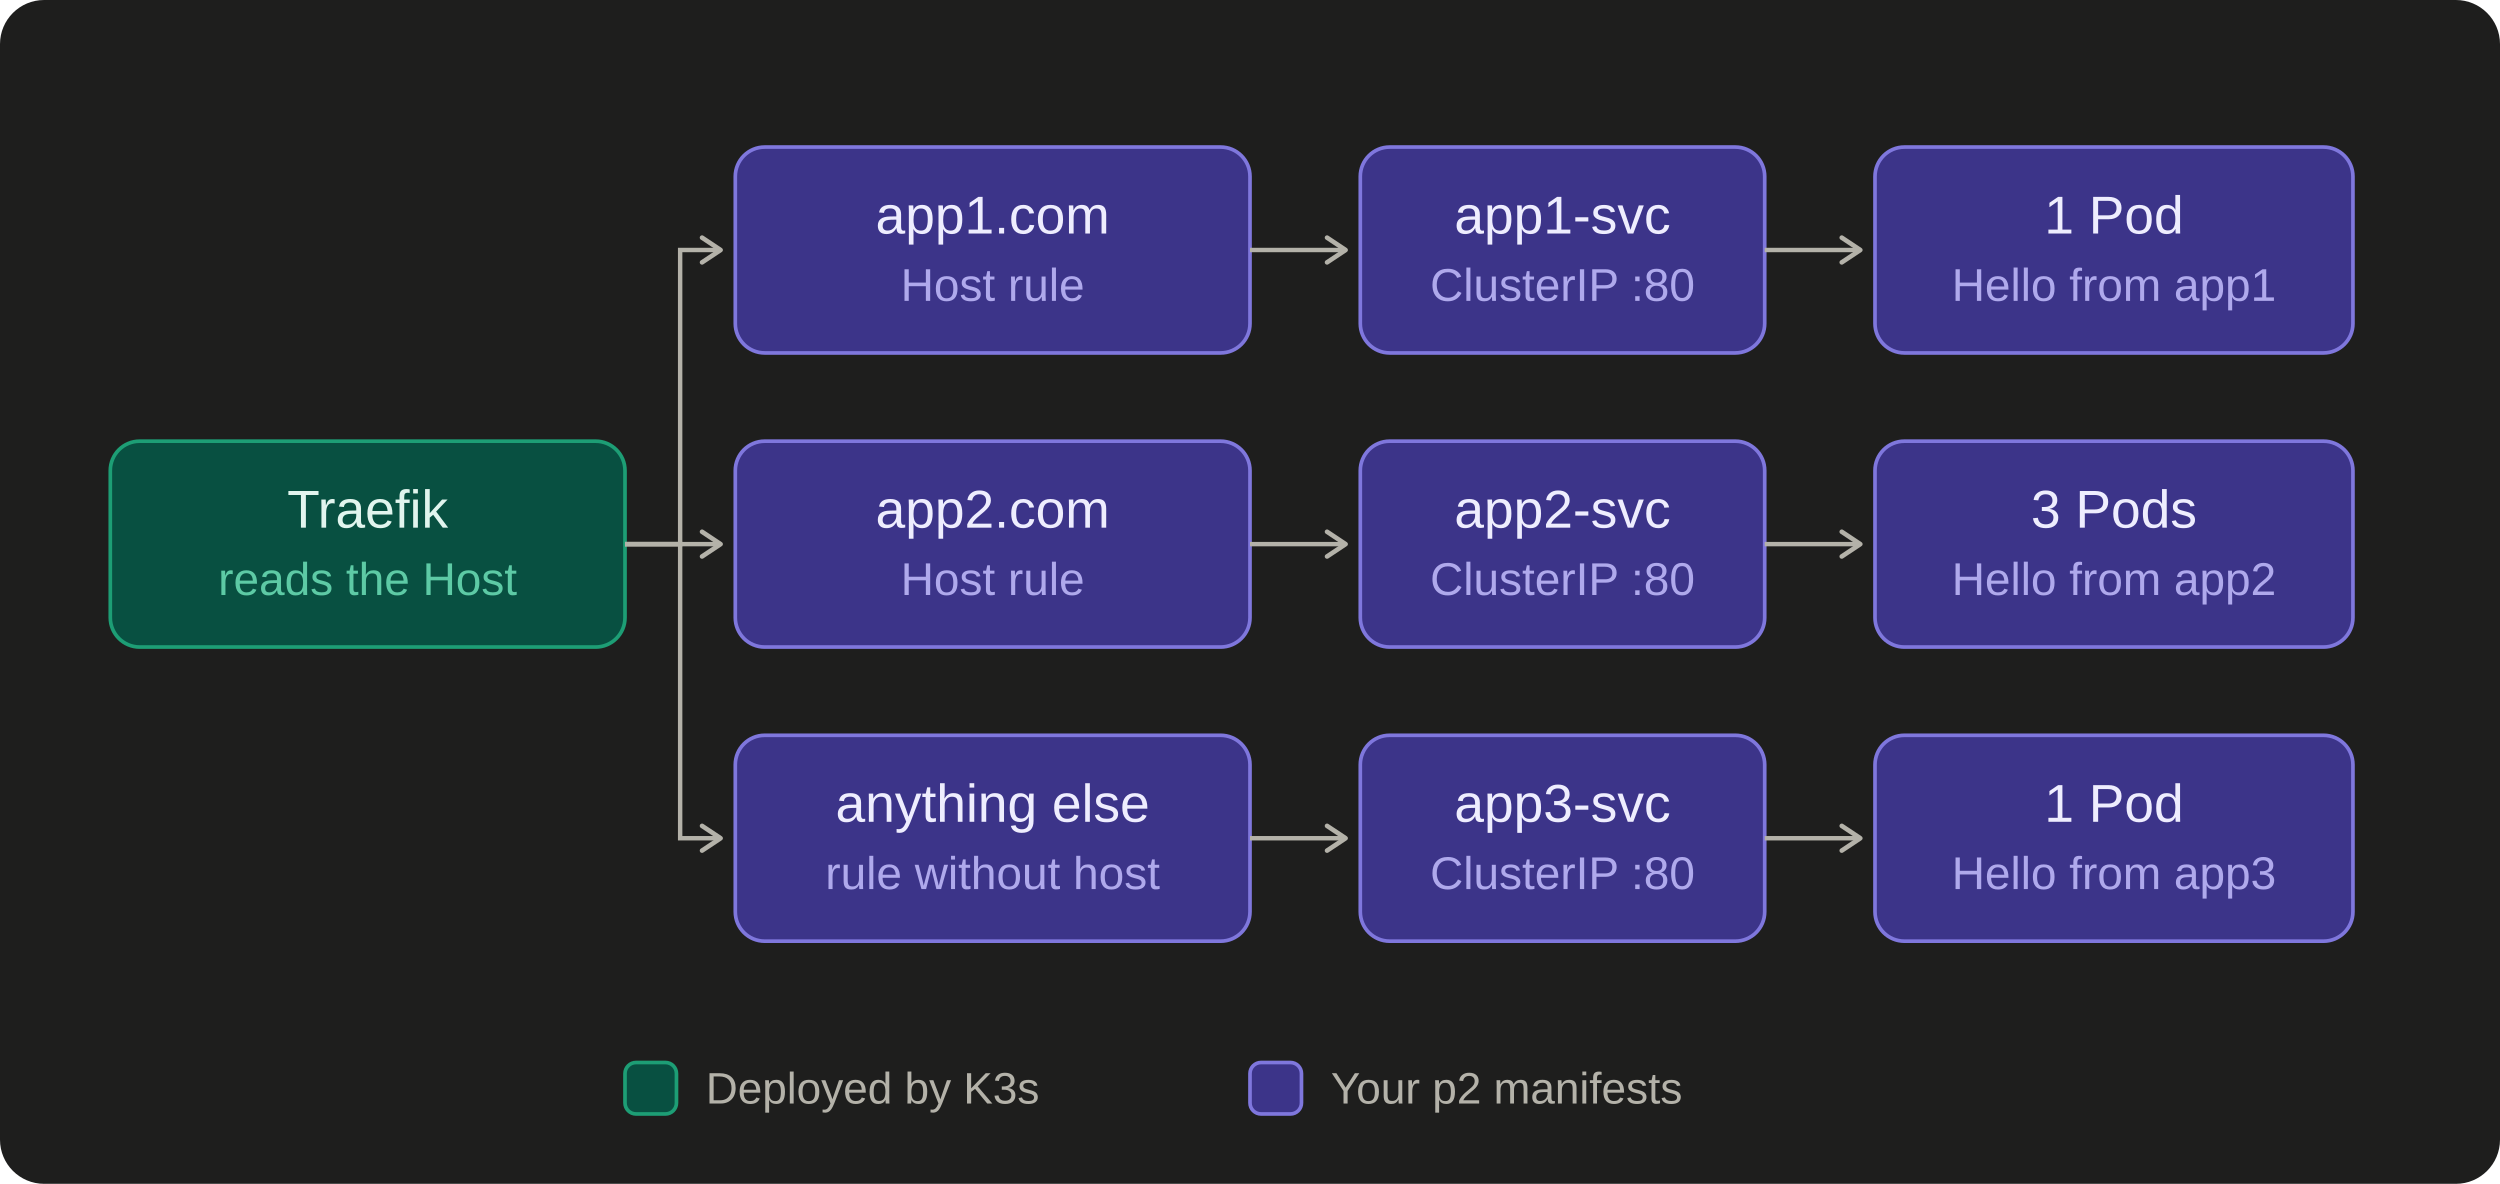
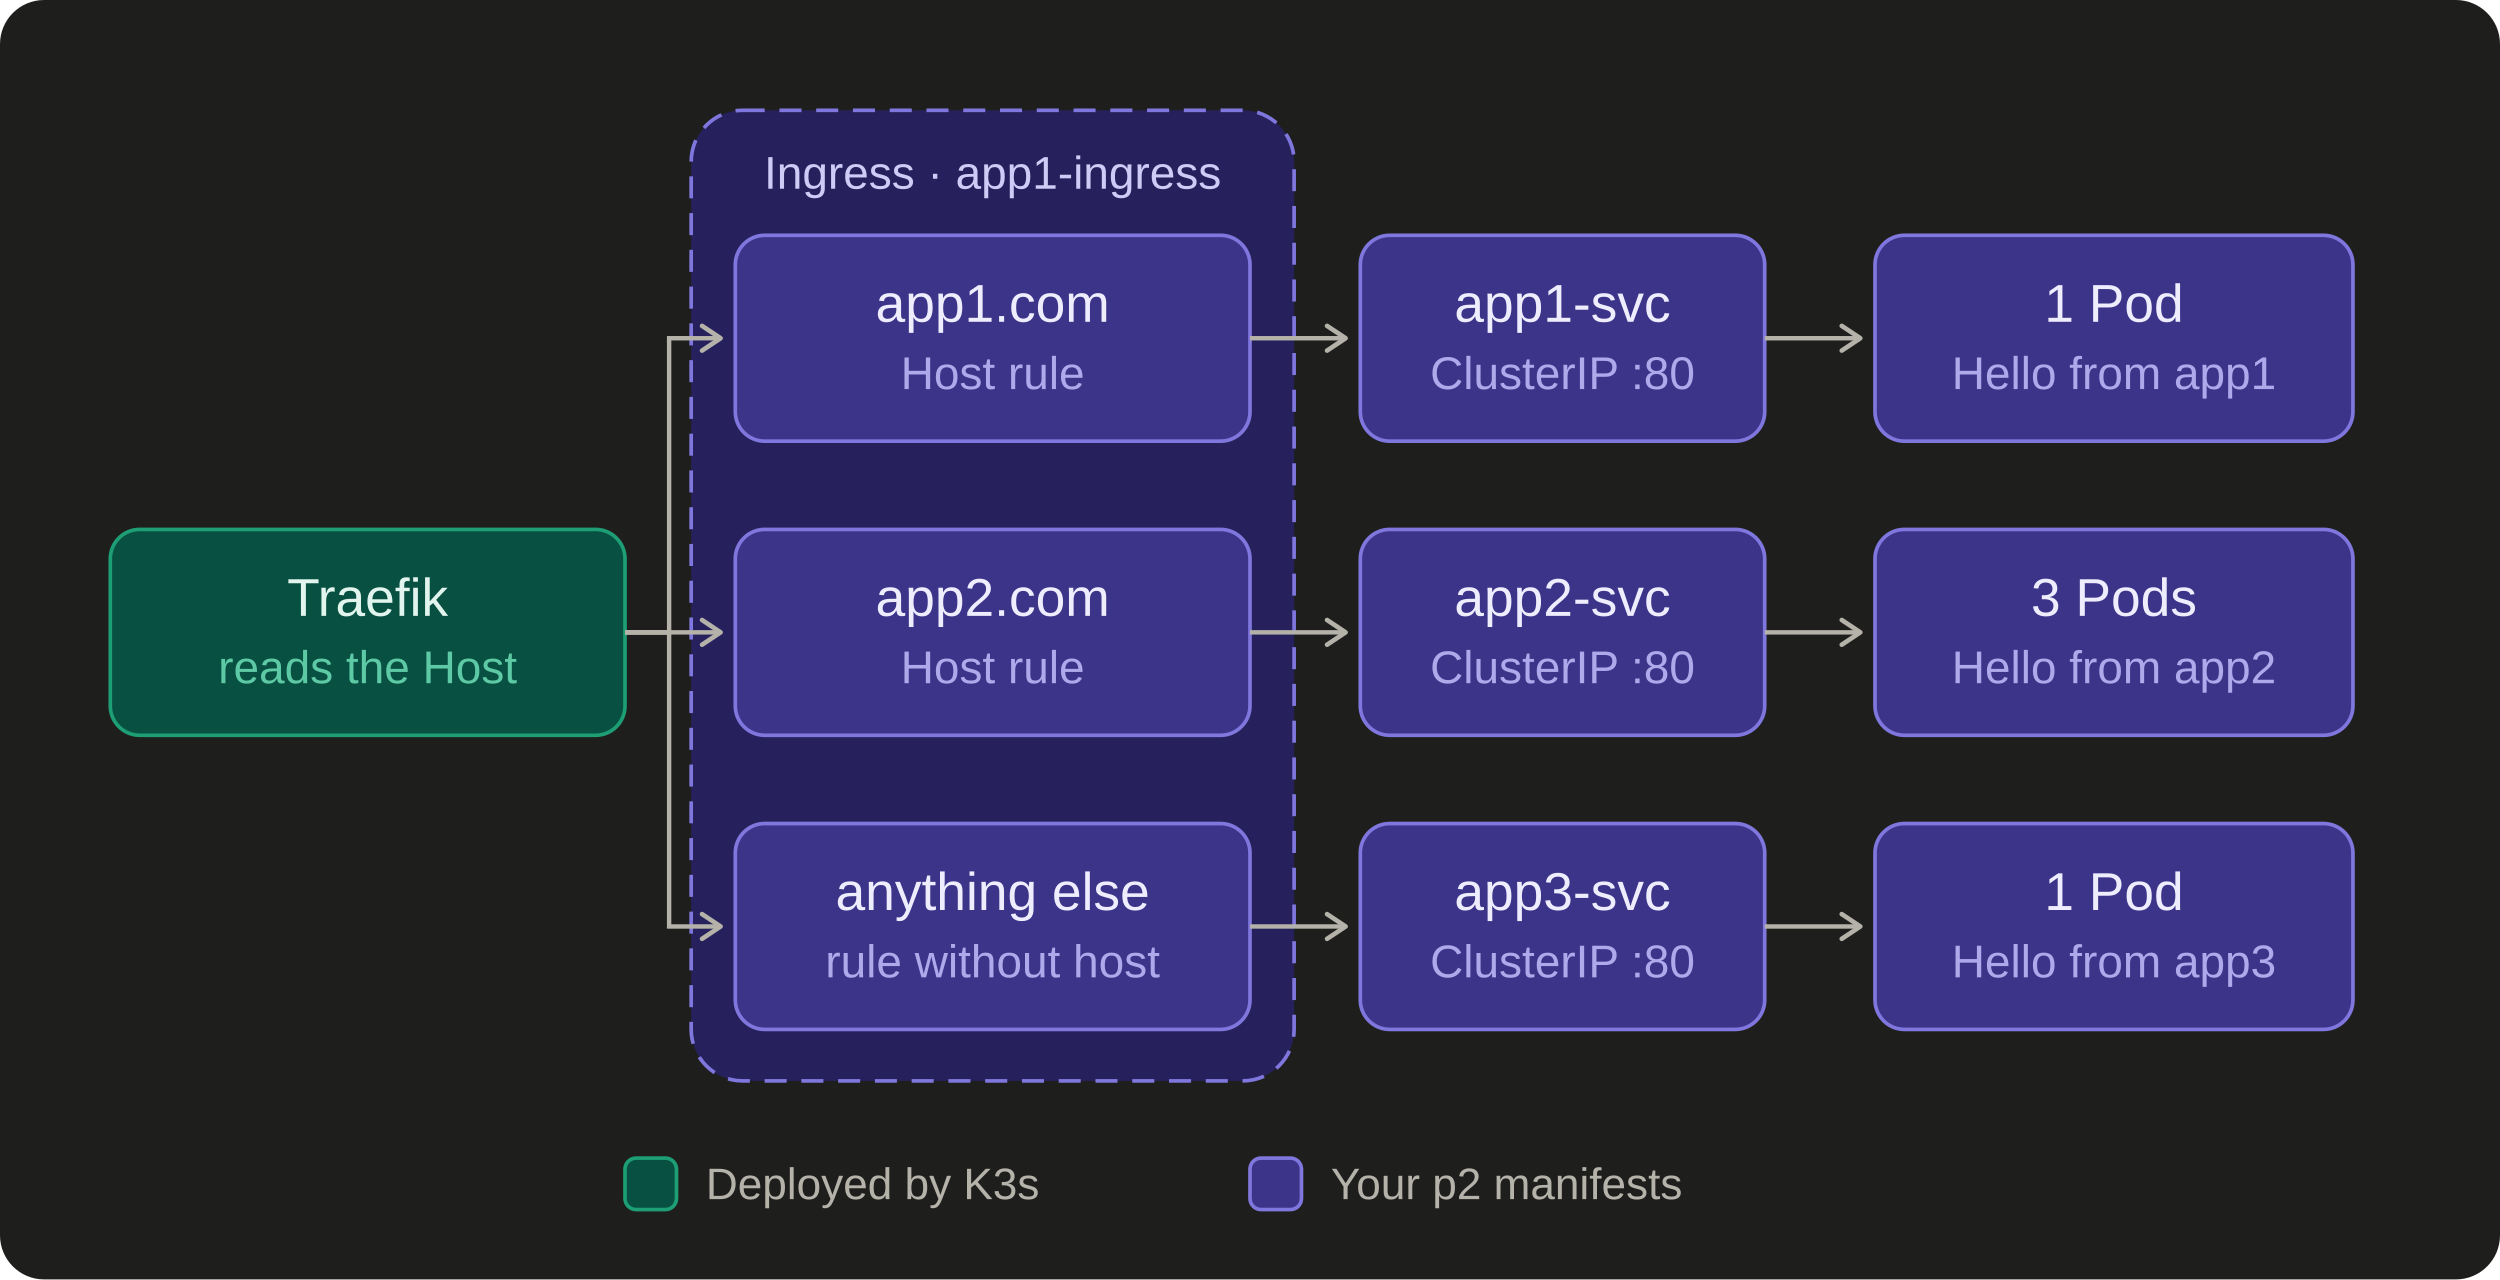
- <svg xmlns="http://www.w3.org/2000/svg" width="680" height="322" viewBox="0 0 680 322" role="img">
+ <svg xmlns="http://www.w3.org/2000/svg" width="680" height="348" viewBox="0 0 680 348" role="img">
  <defs>
    <marker id="a" viewBox="0 0 10 10" refX="8" refY="5" markerWidth="7" markerHeight="7" orient="auto-start-reverse">
      <path d="M2 1L8 5L2 9" fill="none" stroke="#B4B2A9" stroke-width="1.5" stroke-linecap="round" stroke-linejoin="round" />
    </marker>
  </defs>
-   <rect width="680" height="322" rx="12" fill="#1E1E1D" />
+   <rect width="680" height="348" rx="12" fill="#1E1E1D" />
  <g style="font-family:Arial,Helvetica,'Liberation Sans',sans-serif">
-     <rect x="30" y="120" width="140" height="56" rx="8" fill="#085041" stroke="#1D9E75" stroke-width="1" />
-     <text x="100.0" y="138.5" text-anchor="middle" dominant-baseline="central" font-size="14.5" font-weight="400" fill="#E1F5EE">Traefik</text>
-     <text x="100.0" y="157.5" text-anchor="middle" dominant-baseline="central" font-size="12.5" font-weight="400" fill="#5DCAA5">reads the Host</text>
-     <path d="M170 148 L185 148 L185 68 L196 68" fill="none" stroke="#B4B2A9" stroke-width="1.2" marker-end="url(#a)" />
-     <rect x="200" y="40" width="140" height="56" rx="8" fill="#3C3489" stroke="#7F77DD" stroke-width="1" />
-     <text x="270.0" y="58.5" text-anchor="middle" dominant-baseline="central" font-size="14.5" font-weight="400" fill="#EEEDFE">app1.com</text>
-     <text x="270.0" y="77.5" text-anchor="middle" dominant-baseline="central" font-size="12.5" font-weight="400" fill="#AFA9EC">Host rule</text>
-     <path d="M340 68 L366 68" fill="none" stroke="#B4B2A9" stroke-width="1.2" marker-end="url(#a)" />
-     <rect x="370" y="40" width="110" height="56" rx="8" fill="#3C3489" stroke="#7F77DD" stroke-width="1" />
-     <text x="425.0" y="58.5" text-anchor="middle" dominant-baseline="central" font-size="14.5" font-weight="400" fill="#EEEDFE">app1-svc</text>
-     <text x="425.0" y="77.5" text-anchor="middle" dominant-baseline="central" font-size="12.5" font-weight="400" fill="#AFA9EC">ClusterIP :80</text>
-     <path d="M480 68 L506 68" fill="none" stroke="#B4B2A9" stroke-width="1.2" marker-end="url(#a)" />
-     <rect x="510" y="40" width="130" height="56" rx="8" fill="#3C3489" stroke="#7F77DD" stroke-width="1" />
-     <text x="575.0" y="58.5" text-anchor="middle" dominant-baseline="central" font-size="14.5" font-weight="400" fill="#EEEDFE">1 Pod</text>
-     <text x="575.0" y="77.5" text-anchor="middle" dominant-baseline="central" font-size="12.5" font-weight="400" fill="#AFA9EC">Hello from app1</text>
-     <path d="M170 148 L196 148" fill="none" stroke="#B4B2A9" stroke-width="1.2" marker-end="url(#a)" />
-     <rect x="200" y="120" width="140" height="56" rx="8" fill="#3C3489" stroke="#7F77DD" stroke-width="1" />
-     <text x="270.0" y="138.5" text-anchor="middle" dominant-baseline="central" font-size="14.5" font-weight="400" fill="#EEEDFE">app2.com</text>
-     <text x="270.0" y="157.5" text-anchor="middle" dominant-baseline="central" font-size="12.5" font-weight="400" fill="#AFA9EC">Host rule</text>
-     <path d="M340 148 L366 148" fill="none" stroke="#B4B2A9" stroke-width="1.2" marker-end="url(#a)" />
-     <rect x="370" y="120" width="110" height="56" rx="8" fill="#3C3489" stroke="#7F77DD" stroke-width="1" />
-     <text x="425.0" y="138.5" text-anchor="middle" dominant-baseline="central" font-size="14.5" font-weight="400" fill="#EEEDFE">app2-svc</text>
-     <text x="425.0" y="157.5" text-anchor="middle" dominant-baseline="central" font-size="12.5" font-weight="400" fill="#AFA9EC">ClusterIP :80</text>
-     <path d="M480 148 L506 148" fill="none" stroke="#B4B2A9" stroke-width="1.2" marker-end="url(#a)" />
-     <rect x="510" y="120" width="130" height="56" rx="8" fill="#3C3489" stroke="#7F77DD" stroke-width="1" />
-     <text x="575.0" y="138.5" text-anchor="middle" dominant-baseline="central" font-size="14.5" font-weight="400" fill="#EEEDFE">3 Pods</text>
-     <text x="575.0" y="157.5" text-anchor="middle" dominant-baseline="central" font-size="12.5" font-weight="400" fill="#AFA9EC">Hello from app2</text>
-     <path d="M170 148 L185 148 L185 228 L196 228" fill="none" stroke="#B4B2A9" stroke-width="1.2" marker-end="url(#a)" />
-     <rect x="200" y="200" width="140" height="56" rx="8" fill="#3C3489" stroke="#7F77DD" stroke-width="1" />
-     <text x="270.0" y="218.5" text-anchor="middle" dominant-baseline="central" font-size="14.5" font-weight="400" fill="#EEEDFE">anything else</text>
-     <text x="270.0" y="237.5" text-anchor="middle" dominant-baseline="central" font-size="12.5" font-weight="400" fill="#AFA9EC">rule without host</text>
-     <path d="M340 228 L366 228" fill="none" stroke="#B4B2A9" stroke-width="1.2" marker-end="url(#a)" />
-     <rect x="370" y="200" width="110" height="56" rx="8" fill="#3C3489" stroke="#7F77DD" stroke-width="1" />
-     <text x="425.0" y="218.5" text-anchor="middle" dominant-baseline="central" font-size="14.5" font-weight="400" fill="#EEEDFE">app3-svc</text>
-     <text x="425.0" y="237.5" text-anchor="middle" dominant-baseline="central" font-size="12.5" font-weight="400" fill="#AFA9EC">ClusterIP :80</text>
-     <path d="M480 228 L506 228" fill="none" stroke="#B4B2A9" stroke-width="1.2" marker-end="url(#a)" />
-     <rect x="510" y="200" width="130" height="56" rx="8" fill="#3C3489" stroke="#7F77DD" stroke-width="1" />
-     <text x="575.0" y="218.5" text-anchor="middle" dominant-baseline="central" font-size="14.5" font-weight="400" fill="#EEEDFE">1 Pod</text>
-     <text x="575.0" y="237.5" text-anchor="middle" dominant-baseline="central" font-size="12.5" font-weight="400" fill="#AFA9EC">Hello from app3</text>
-     <rect x="170" y="289" width="14" height="14" rx="3" fill="#085041" stroke="#1D9E75" />
-     <text x="192" y="296" text-anchor="start" dominant-baseline="central" font-size="12" fill="#B4B2A9">Deployed by K3s</text>
-     <rect x="340" y="289" width="14" height="14" rx="3" fill="#3C3489" stroke="#7F77DD" />
-     <text x="362" y="296" text-anchor="start" dominant-baseline="central" font-size="12" fill="#B4B2A9">Your p2 manifests</text>
+     <rect x="188" y="30" width="164" height="264" rx="14" fill="#26215C" stroke="#7F77DD" stroke-width="1" stroke-dasharray="6 4" />
+     <text x="270" y="47" text-anchor="middle" dominant-baseline="central" font-size="12.5" fill="#CECBF6">Ingress · app1-ingress</text>
+     <rect x="30" y="144" width="140" height="56" rx="8" fill="#085041" stroke="#1D9E75" stroke-width="1" />
+     <text x="100.0" y="162.5" text-anchor="middle" dominant-baseline="central" font-size="14.5" font-weight="400" fill="#E1F5EE">Traefik</text>
+     <text x="100.0" y="181.5" text-anchor="middle" dominant-baseline="central" font-size="12.5" font-weight="400" fill="#5DCAA5">reads the Host</text>
+     <path d="M170 172 L182 172 L182 92 L196 92" fill="none" stroke="#B4B2A9" stroke-width="1.2" marker-end="url(#a)" />
+     <rect x="200" y="64" width="140" height="56" rx="8" fill="#3C3489" stroke="#7F77DD" stroke-width="1" />
+     <text x="270.0" y="82.5" text-anchor="middle" dominant-baseline="central" font-size="14.5" font-weight="400" fill="#EEEDFE">app1.com</text>
+     <text x="270.0" y="101.5" text-anchor="middle" dominant-baseline="central" font-size="12.5" font-weight="400" fill="#AFA9EC">Host rule</text>
+     <path d="M340 92 L366 92" fill="none" stroke="#B4B2A9" stroke-width="1.2" marker-end="url(#a)" />
+     <rect x="370" y="64" width="110" height="56" rx="8" fill="#3C3489" stroke="#7F77DD" stroke-width="1" />
+     <text x="425.0" y="82.5" text-anchor="middle" dominant-baseline="central" font-size="14.5" font-weight="400" fill="#EEEDFE">app1-svc</text>
+     <text x="425.0" y="101.5" text-anchor="middle" dominant-baseline="central" font-size="12.5" font-weight="400" fill="#AFA9EC">ClusterIP :80</text>
+     <path d="M480 92 L506 92" fill="none" stroke="#B4B2A9" stroke-width="1.2" marker-end="url(#a)" />
+     <rect x="510" y="64" width="130" height="56" rx="8" fill="#3C3489" stroke="#7F77DD" stroke-width="1" />
+     <text x="575.0" y="82.5" text-anchor="middle" dominant-baseline="central" font-size="14.5" font-weight="400" fill="#EEEDFE">1 Pod</text>
+     <text x="575.0" y="101.5" text-anchor="middle" dominant-baseline="central" font-size="12.5" font-weight="400" fill="#AFA9EC">Hello from app1</text>
+     <path d="M170 172 L196 172" fill="none" stroke="#B4B2A9" stroke-width="1.2" marker-end="url(#a)" />
+     <rect x="200" y="144" width="140" height="56" rx="8" fill="#3C3489" stroke="#7F77DD" stroke-width="1" />
+     <text x="270.0" y="162.5" text-anchor="middle" dominant-baseline="central" font-size="14.5" font-weight="400" fill="#EEEDFE">app2.com</text>
+     <text x="270.0" y="181.5" text-anchor="middle" dominant-baseline="central" font-size="12.5" font-weight="400" fill="#AFA9EC">Host rule</text>
+     <path d="M340 172 L366 172" fill="none" stroke="#B4B2A9" stroke-width="1.2" marker-end="url(#a)" />
+     <rect x="370" y="144" width="110" height="56" rx="8" fill="#3C3489" stroke="#7F77DD" stroke-width="1" />
+     <text x="425.0" y="162.5" text-anchor="middle" dominant-baseline="central" font-size="14.5" font-weight="400" fill="#EEEDFE">app2-svc</text>
+     <text x="425.0" y="181.5" text-anchor="middle" dominant-baseline="central" font-size="12.5" font-weight="400" fill="#AFA9EC">ClusterIP :80</text>
+     <path d="M480 172 L506 172" fill="none" stroke="#B4B2A9" stroke-width="1.2" marker-end="url(#a)" />
+     <rect x="510" y="144" width="130" height="56" rx="8" fill="#3C3489" stroke="#7F77DD" stroke-width="1" />
+     <text x="575.0" y="162.5" text-anchor="middle" dominant-baseline="central" font-size="14.5" font-weight="400" fill="#EEEDFE">3 Pods</text>
+     <text x="575.0" y="181.5" text-anchor="middle" dominant-baseline="central" font-size="12.5" font-weight="400" fill="#AFA9EC">Hello from app2</text>
+     <path d="M170 172 L182 172 L182 252 L196 252" fill="none" stroke="#B4B2A9" stroke-width="1.2" marker-end="url(#a)" />
+     <rect x="200" y="224" width="140" height="56" rx="8" fill="#3C3489" stroke="#7F77DD" stroke-width="1" />
+     <text x="270.0" y="242.5" text-anchor="middle" dominant-baseline="central" font-size="14.5" font-weight="400" fill="#EEEDFE">anything else</text>
+     <text x="270.0" y="261.5" text-anchor="middle" dominant-baseline="central" font-size="12.5" font-weight="400" fill="#AFA9EC">rule without host</text>
+     <path d="M340 252 L366 252" fill="none" stroke="#B4B2A9" stroke-width="1.2" marker-end="url(#a)" />
+     <rect x="370" y="224" width="110" height="56" rx="8" fill="#3C3489" stroke="#7F77DD" stroke-width="1" />
+     <text x="425.0" y="242.5" text-anchor="middle" dominant-baseline="central" font-size="14.5" font-weight="400" fill="#EEEDFE">app3-svc</text>
+     <text x="425.0" y="261.5" text-anchor="middle" dominant-baseline="central" font-size="12.5" font-weight="400" fill="#AFA9EC">ClusterIP :80</text>
+     <path d="M480 252 L506 252" fill="none" stroke="#B4B2A9" stroke-width="1.2" marker-end="url(#a)" />
+     <rect x="510" y="224" width="130" height="56" rx="8" fill="#3C3489" stroke="#7F77DD" stroke-width="1" />
+     <text x="575.0" y="242.5" text-anchor="middle" dominant-baseline="central" font-size="14.5" font-weight="400" fill="#EEEDFE">1 Pod</text>
+     <text x="575.0" y="261.5" text-anchor="middle" dominant-baseline="central" font-size="12.5" font-weight="400" fill="#AFA9EC">Hello from app3</text>
+     <rect x="170" y="315" width="14" height="14" rx="3" fill="#085041" stroke="#1D9E75" />
+     <text x="192" y="322" text-anchor="start" dominant-baseline="central" font-size="12" fill="#B4B2A9">Deployed by K3s</text>
+     <rect x="340" y="315" width="14" height="14" rx="3" fill="#3C3489" stroke="#7F77DD" />
+     <text x="362" y="322" text-anchor="start" dominant-baseline="central" font-size="12" fill="#B4B2A9">Your p2 manifests</text>
  </g>
</svg>
